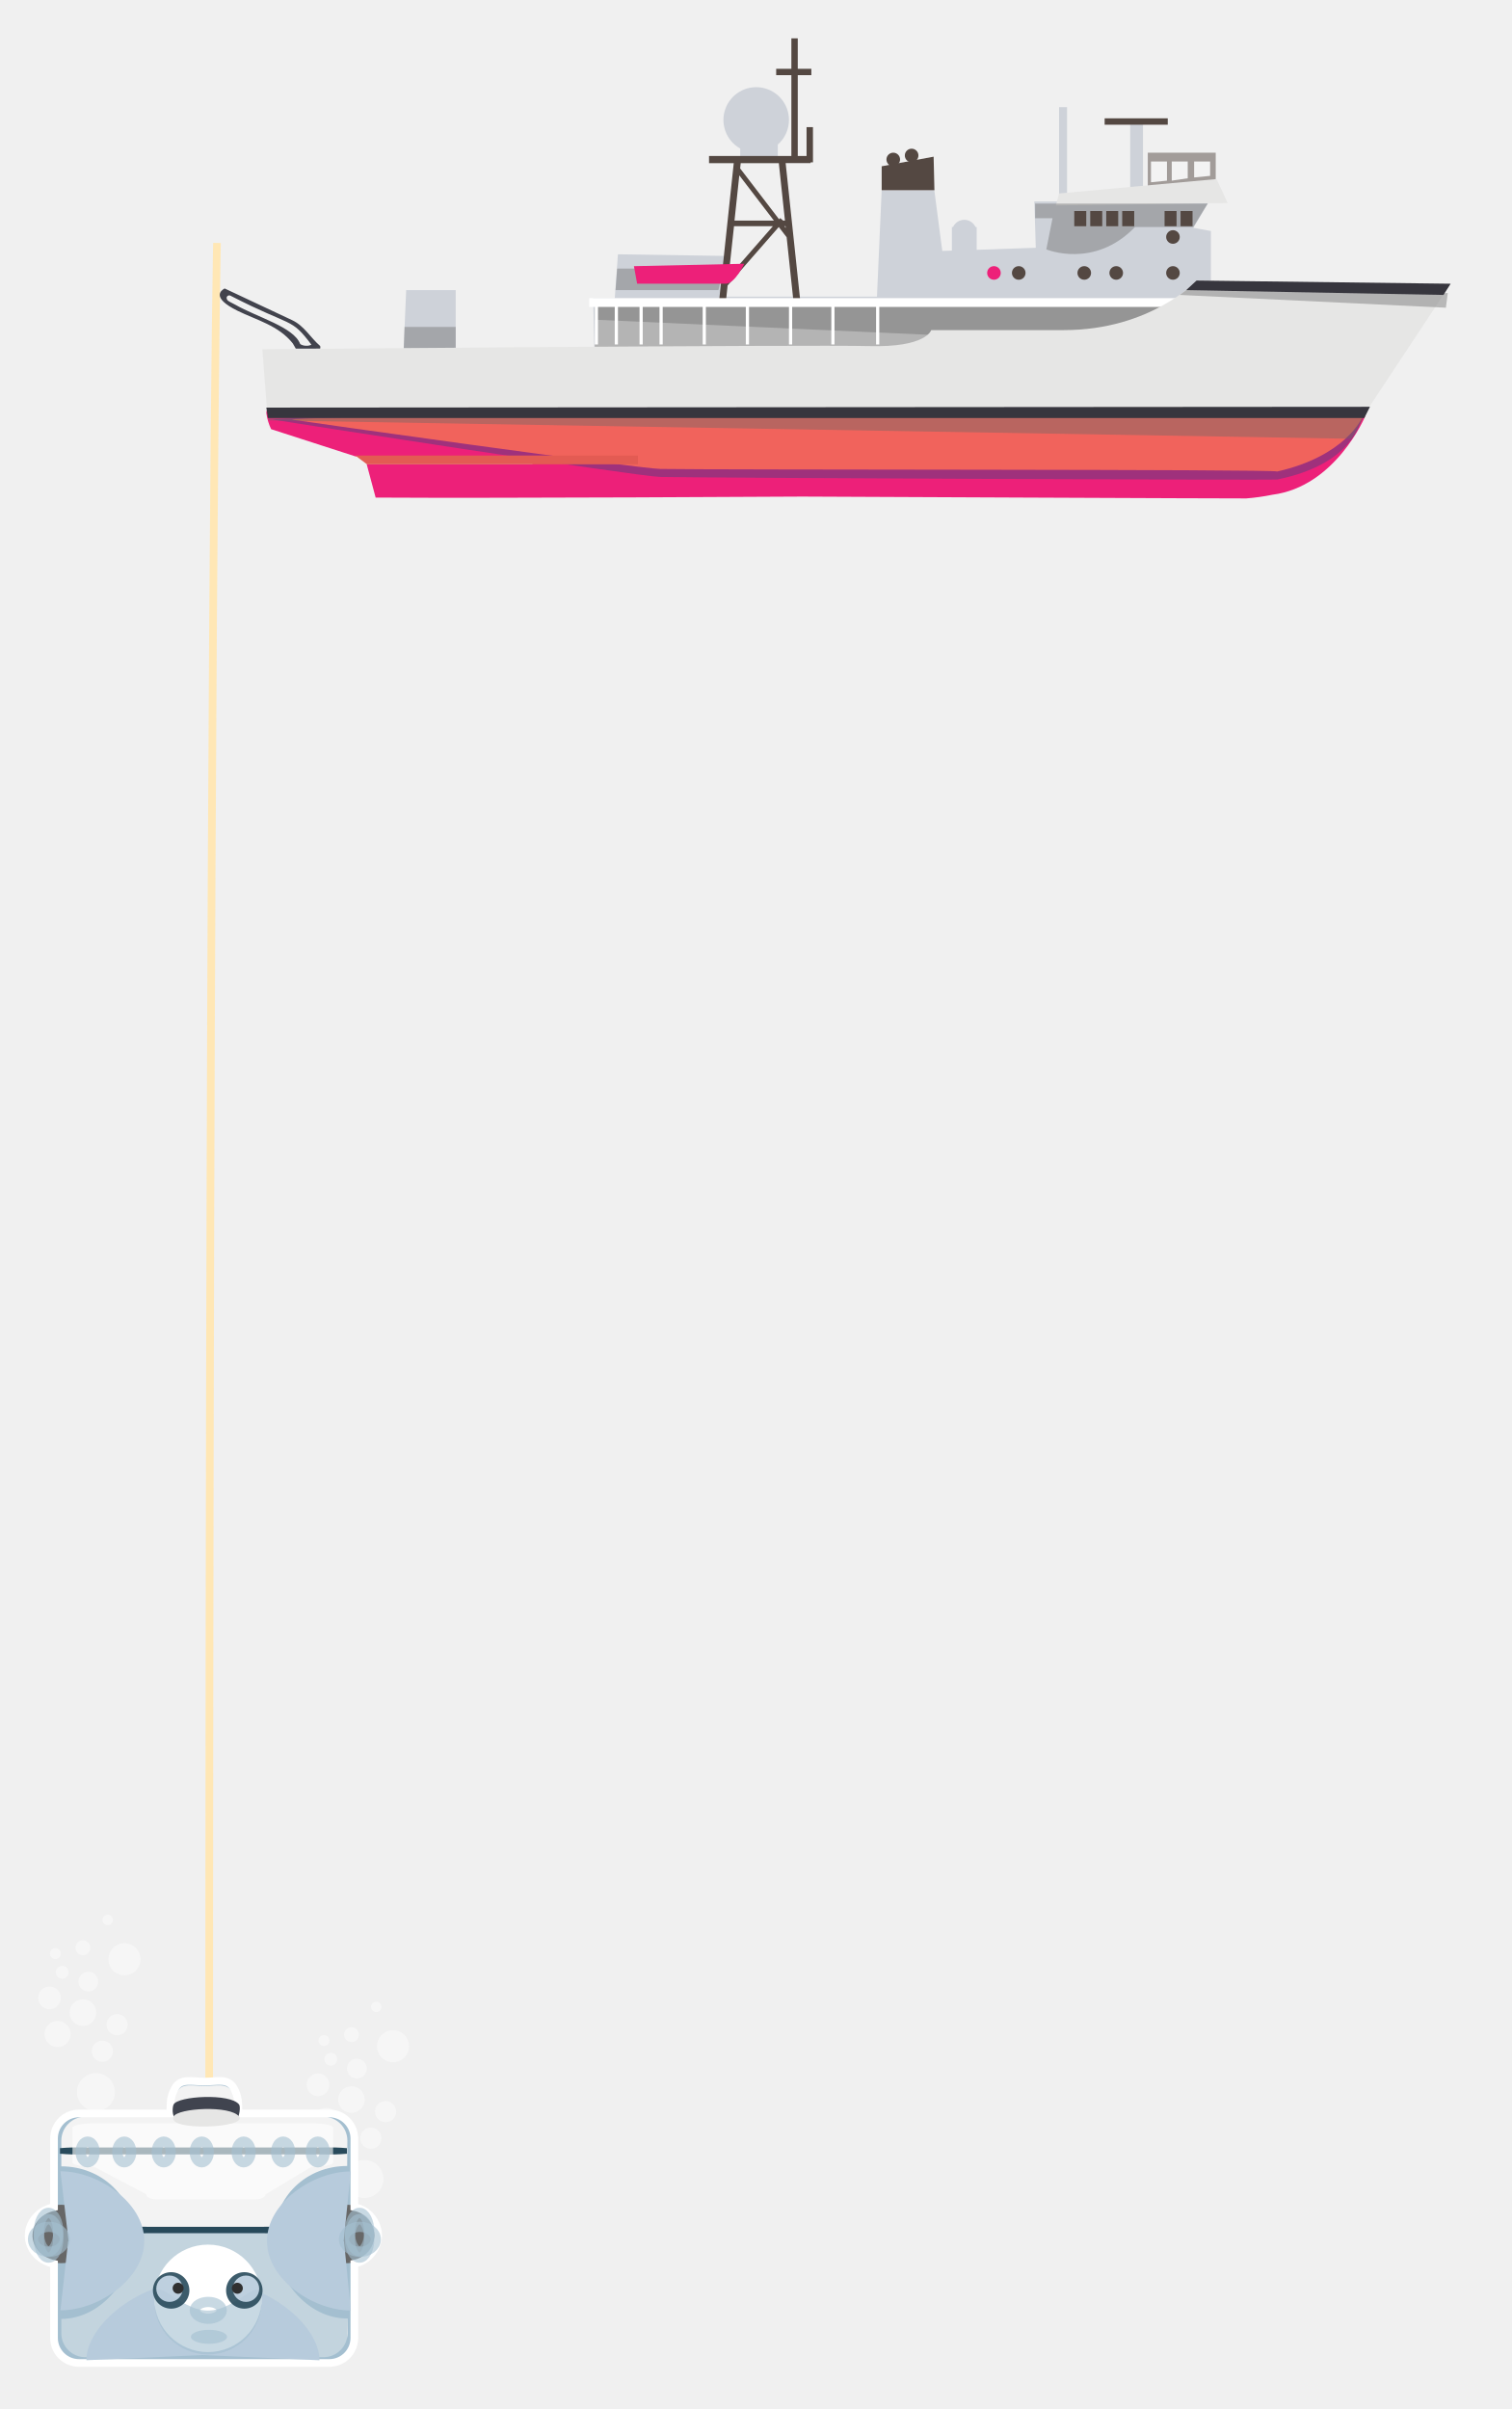
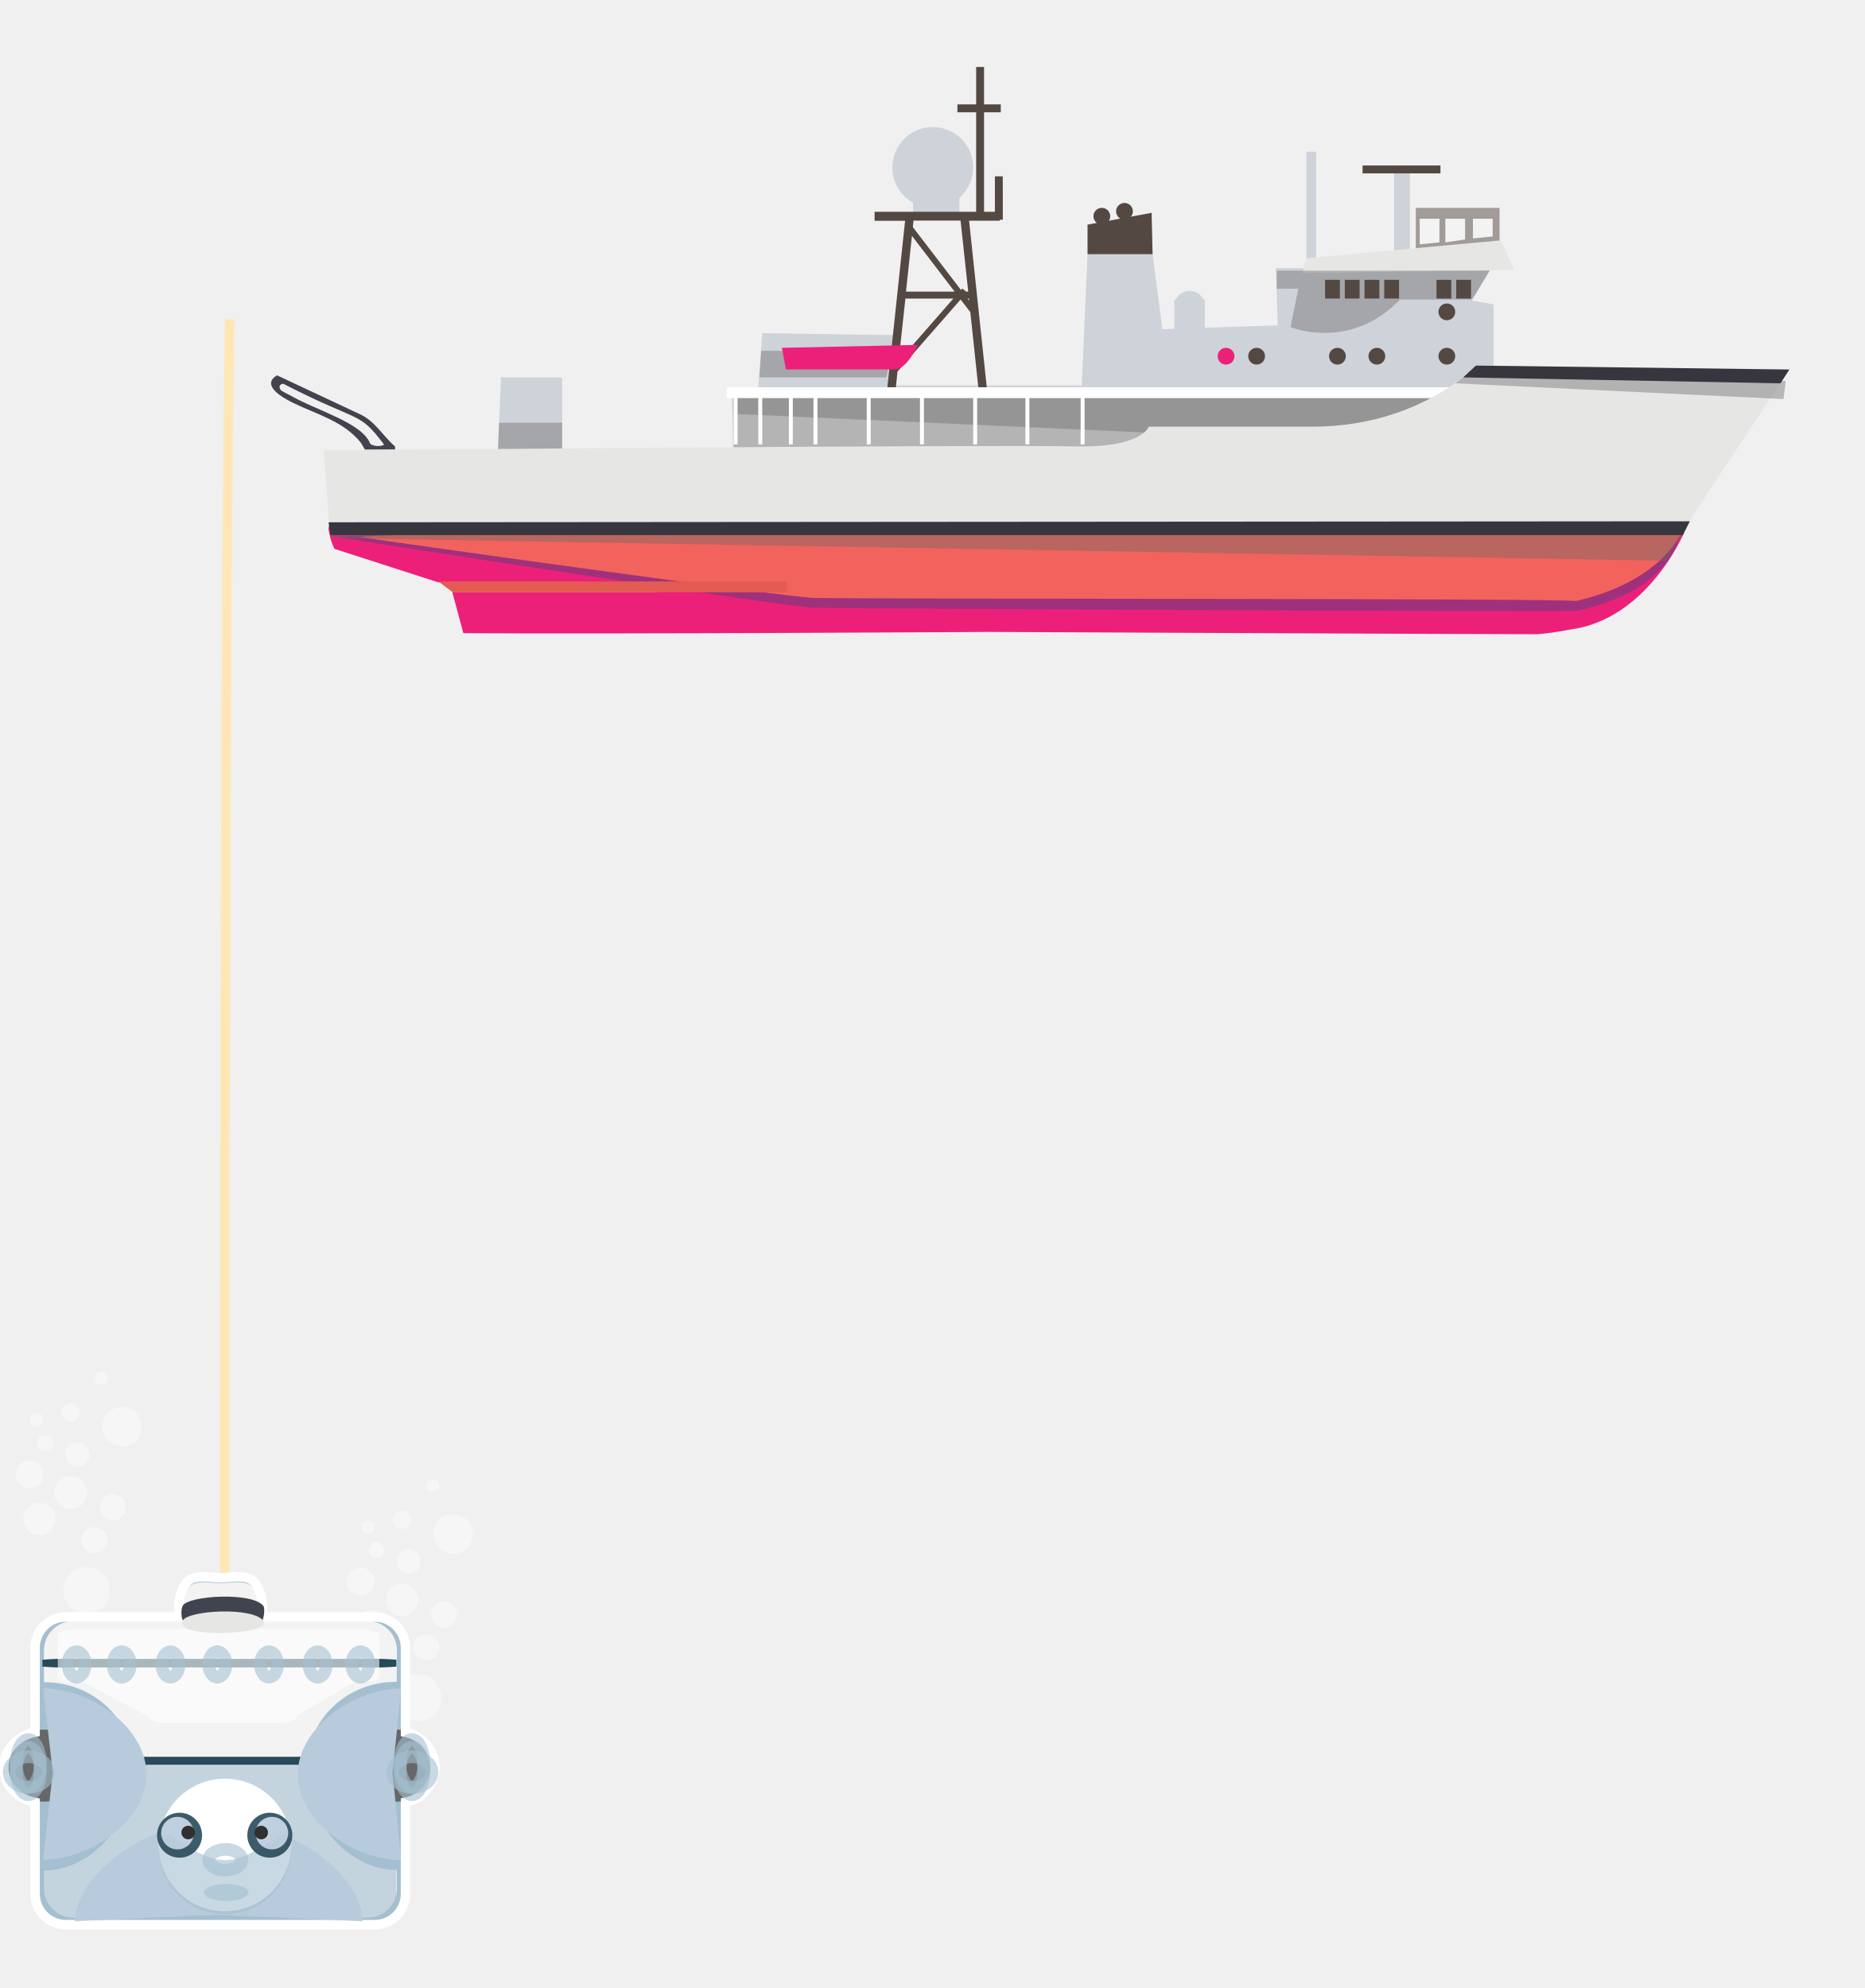
- <svg xmlns="http://www.w3.org/2000/svg" viewBox="0 0 591 942">
+ <svg xmlns="http://www.w3.org/2000/svg" viewBox="0 0 591 630.26">
  <defs>
    <style>.cls-1,.cls-22,.cls-23,.cls-28{fill:none;}.cls-1{stroke:#ffe7b5;}.cls-1,.cls-22,.cls-28{stroke-miterlimit:10;}.cls-1,.cls-22{stroke-width:3px;}.cls-15,.cls-2,.cls-20{fill:#fff;}.cls-2{opacity:0.43;}.cls-3{fill:#ced2d9;}.cls-11,.cls-4{fill:#544842;}.cls-4{opacity:0.5;}.cls-5{fill:#f3f3f3;}.cls-6{fill:#ed2079;}.cls-7{fill:#9f317c;}.cls-8{fill:#f1635c;}.cls-9{fill:#42434d;}.cls-10{fill:#e6e6e5;}.cls-12{fill:#e35b53;}.cls-13{fill:#b4b4b4;}.cls-14,.cls-21{fill:#676767;}.cls-14{opacity:0.41;}.cls-16{fill:#37363e;}.cls-17,.cls-18{fill:#a4bfd0;}.cls-18,.cls-20,.cls-28{opacity:0.6;}.cls-19{fill:#284a5b;}.cls-22{stroke:#fff;}.cls-24{fill:#b7cbdc;}.cls-25{fill:#40444f;}.cls-26{opacity:0.9;}.cls-27{fill:#1a1a1a;}.cls-28{stroke:#a4bfd0;stroke-width:4px;}</style>
  </defs>
  <g id="TEXY">
-     <path class="cls-1" d="M81.78,853c0-617.81,3.06-758,3.06-758" />
-     <circle class="cls-2" cx="37.51" cy="818.06" r="7.4" />
-     <circle class="cls-2" cx="45.78" cy="791.71" r="4.13" />
-     <circle class="cls-2" cx="42.13" cy="750.75" r="2.02" />
-     <circle class="cls-2" cx="40.01" cy="802.1" r="4.13" />
-     <circle class="cls-2" cx="32.42" cy="787" r="5.19" />
-     <circle class="cls-2" cx="22.51" cy="795.37" r="5.1" />
-     <circle class="cls-2" cx="48.67" cy="766.14" r="6.25" />
-     <circle class="cls-2" cx="34.53" cy="774.89" r="3.85" />
-     <circle class="cls-2" cx="24.34" cy="771.23" r="2.5" />
-     <circle class="cls-2" cx="32.42" cy="761.62" r="2.88" />
-     <circle class="cls-2" cx="21.65" cy="763.92" r="2.12" />
-     <circle class="cls-2" cx="19.34" cy="781.23" r="4.42" />
-     <circle class="cls-2" cx="142.51" cy="852.06" r="7.4" />
-     <circle class="cls-2" cx="150.78" cy="825.71" r="4.13" />
-     <circle class="cls-2" cx="147.13" cy="784.75" r="2.02" />
-     <circle class="cls-2" cx="145.01" cy="836.1" r="4.13" />
-     <circle class="cls-2" cx="137.42" cy="821" r="5.19" />
-     <circle class="cls-2" cx="127.51" cy="829.37" r="5.1" />
-     <circle class="cls-2" cx="153.67" cy="800.14" r="6.25" />
-     <circle class="cls-2" cx="139.53" cy="808.89" r="3.85" />
-     <circle class="cls-2" cx="129.34" cy="805.23" r="2.5" />
-     <circle class="cls-2" cx="137.42" cy="795.62" r="2.88" />
-     <circle class="cls-2" cx="126.65" cy="797.92" r="2.12" />
-     <circle class="cls-2" cx="124.34" cy="815.23" r="4.42" />
-     <path class="cls-3" d="M497.22,116H473.47V90.33l-6.87-1.25,6.87-11.56L416,78.77H404.42L405,96.89l-23.12.79V88.77h-.45a4.83,4.83,0,0,0-8.78,0h-.46V98l-3.75.13-3.12-23.75H344.74L342.9,116H282.56l.62-15.93-41.56-.63-1.25,17.19h-8.43l.62,27.18,265.29-1.25Z" />
-     <rect class="cls-3" x="441.91" y="46.59" width="5" height="29.68" />
-     <rect class="cls-3" x="414.1" y="41.9" width="3.12" height="34.37" />
-     <rect class="cls-4" x="448.79" y="59.71" width="26.56" height="14.06" />
-     <polygon class="cls-5" points="456.29 70.64 450.04 71.27 450.04 63.15 456.29 63.15 456.29 70.64" />
-     <polygon class="cls-5" points="464.41 69.71 458.16 70.64 458.16 63.15 464.41 63.15 464.41 69.71" />
-     <polygon class="cls-5" points="473.16 68.77 466.91 69.39 466.91 63.15 473.16 63.15 473.16 68.77" />
-     <path class="cls-3" d="M308.49,46.9a12.81,12.81,0,1,0-19.06,11.18v4.75h14.69v-6.3A12.75,12.75,0,0,0,308.49,46.9Z" />
-     <path class="cls-6" d="M533.78,162.82,304.07,165.3s-201-21.93-199.93-3.73a21.31,21.31,0,0,0,1.87,6.25l32.92,10.63h69.26v3.12h-64.8l3.49,13c48,.32,166.82-.39,166.82-.39s173.49.8,173.57.72a83.69,83.69,0,0,0,10.23-1.44C522.22,190.32,533.78,162.82,533.78,162.82Z" />
-     <path class="cls-7" d="M106.64,164.07c3.62.65,142.8,22.27,151.58,22.43,22,.4,239,1.32,241.19,1,29.37-5.94,32.79-22.45,33.12-24.38C530.76,160.36,109.7,162,106.64,164.07Z" />
-     <path class="cls-8" d="M114.14,164.07c3.62.65,135.3,19.15,144.08,19.3,22,.4,241.11.1,241.19,1,26.25-5.93,33.42-20.57,33.74-22.49C531.39,159.11,117.2,162,114.14,164.07Z" />
-     <polygon class="cls-3" points="158.82 113.45 178.19 113.45 178.19 142.51 157.57 142.51 158.82 113.45" />
-     <path class="cls-9" d="M125.2,136.31a2.07,2.07,0,0,0,0-1c-3.77-3.22-6.23-7.88-10.92-10.09Q101.1,119,87.84,112.8c-1.2.65-5.57,3.47,5,8.7,7.51,3.7,16.07,5.75,21.64,12.78.39.68.78,1.37,1.18,2.05ZM92,119.15c-.93-.53-1.93-.93-2.81-1.53a1.53,1.53,0,0,1-.58-1.28,1.07,1.07,0,0,1,1.67-.63c24.19,12.43,23.31,8.21,31.49,19.08-2,1-4.3,0-4.43-.35C114.76,127.83,100.53,124.06,92,119.15Z" />
-     <polygon class="cls-10" points="475.66 70.02 480.04 79.39 412.86 80.33 414.11 75.64 475.66 70.02" />
-     <path class="cls-11" d="M317.87,49.71h-2.5V61h-3.44V29.4h5.31V26.9h-5.31V15h-2.5V26.9h-5.94v2.5h5.94V61H277.24v2.81h9.66l-5.74,54,2.66.28.68-6.46,20-22.86,3.08,4,2.69,25.29,2.65-.28-5.73-54h9.75v-.31h.94Zm-28.8,18.86,13.54,17.7H287.19ZM287,88.46H302.2L284.85,108.3Zm19.71,0h.44l.07.66Zm.21-2.19h-.68l-1.18-1-.43.49-15.23-19.9.22-2.06h14.91Z" />
-     <polygon class="cls-11" points="344.74 74.39 365.36 74.39 365.05 61.27 344.74 65.02 344.74 74.39" />
-     <circle class="cls-11" cx="349.27" cy="62.36" r="2.66" />
-     <circle class="cls-11" cx="356.45" cy="60.8" r="2.66" />
-     <rect class="cls-11" x="431.92" y="46.27" width="24.68" height="2.5" />
-     <polygon class="cls-12" points="143.51 181.57 249.44 181.57 249.44 178.13 138.93 178.13 143.51 181.57" />
-     <rect class="cls-13" x="232.56" y="118.76" width="231.23" height="19.69" />
-     <polygon class="cls-14" points="280.92 113.45 240.69 113.45 241.31 105.02 282.87 105.02 280.92 113.45" />
-     <polygon class="cls-14" points="178.19 136.26 157.88 136.26 158.18 127.83 178.19 127.83 178.19 136.26" />
-     <polygon class="cls-14" points="460.66 135.33 232.56 125.01 232.56 119.29 459.41 119.29 460.66 135.33" />
-     <polygon class="cls-14" points="528.47 171.57 105.08 164.38 104.76 162.51 533.47 162.72 528.47 171.57" />
-     <polygon class="cls-15" points="493.78 116.58 230.38 116.58 230.38 120.02 232.56 120.02 232.56 134.7 233.81 134.7 233.81 120.02 240.37 120.02 240.37 134.7 241.62 134.7 241.62 120.02 250.06 120.02 250.06 134.7 251.31 134.7 251.31 120.02 257.87 120.02 257.87 134.7 259.12 134.7 259.12 120.02 274.75 120.02 274.75 134.7 276 134.7 276 120.02 291.62 120.02 291.62 134.7 292.87 134.7 292.87 120.02 308.49 120.02 308.49 134.7 309.74 134.7 309.74 120.02 325.05 120.02 325.05 134.7 326.3 134.7 326.3 120.02 342.55 120.02 342.55 134.7 343.8 134.7 343.8 120.02 493.78 120.02 493.78 116.58" />
-     <path class="cls-10" d="M567.21,111l-99.36-1.25S450,129.08,416,129.08H364.11s-1.87,6.87-24.37,6.25-237.16,1.25-237.16,1.25L104.45,161,535,159.7Z" />
-     <polygon class="cls-16" points="533.46 163.45 104.76 163.45 104.14 159.38 535.65 159.07 533.46 163.45" />
-     <polygon class="cls-14" points="565.35 120.33 461.29 115.33 463.79 113.45 566.08 114.6 565.35 120.33" />
-     <polygon class="cls-16" points="564.4 115.33 463.79 113.45 467.85 109.7 567.21 110.95 564.4 115.33" />
-     <path class="cls-6" d="M247.87,104.08l43.12-.94s-3.55,7.79-7.24,7.8H249.12Z" />
-     <path class="cls-14" d="M472.22,79.61H404.73v5.72h6.81l-2.43,12.19s18.74,7.81,34.68-8.75H466.6Z" />
-     <rect class="cls-11" x="420.04" y="82.52" width="4.69" height="5.94" />
-     <rect class="cls-11" x="426.29" y="82.52" width="4.69" height="5.94" />
-     <rect class="cls-11" x="432.54" y="82.52" width="4.69" height="5.94" />
-     <rect class="cls-11" x="438.79" y="82.52" width="4.69" height="5.94" />
-     <rect class="cls-11" x="455.35" y="82.52" width="4.69" height="5.94" />
-     <rect class="cls-11" x="461.6" y="82.52" width="4.69" height="5.94" />
-     <circle class="cls-11" cx="398.33" cy="106.73" r="2.66" />
-     <circle class="cls-11" cx="423.95" cy="106.73" r="2.66" />
-     <circle class="cls-11" cx="436.45" cy="106.73" r="2.66" />
-     <circle class="cls-6" cx="388.64" cy="106.73" r="2.66" />
-     <circle class="cls-11" cx="458.63" cy="106.73" r="2.66" />
-     <circle class="cls-11" cx="458.63" cy="92.67" r="2.66" />
-     <path class="cls-17" d="M138.55,835.65a9.78,9.78,0,0,0-9.76-9.75H93.24c0-2.5-.08-4-.08-3.31A13.2,13.2,0,0,0,91.39,816c-2.29-4-6.57-2.52-11.47-2.52S70.74,812,68.45,816a13.2,13.2,0,0,0-1.77,6.62c0-.72,0,.81-.08,3.31H30.87a9.78,9.78,0,0,0-9.75,9.75v78.06a9.78,9.78,0,0,0,9.75,9.76h97.92a9.79,9.79,0,0,0,9.76-9.76Z" />
-     <path class="cls-5" d="M107.2,874.91v-.17c0-16,12.78-27.77,28.55-27.77,0,0,.08-9.86.08-9.86a9.37,9.37,0,0,0-9.29-9.41H92.66c0-2.41-.07-3.88-.07-3.19a12.72,12.72,0,0,0-1.7-6.38c-2.18-3.82-6.25-2.43-10.92-2.43s-8.74-1.39-10.93,2.43a12.81,12.81,0,0,0-1.69,6.38c0-.69,0,.78-.07,3.19h-34a9.38,9.38,0,0,0-9.3,9.41v10c15.73.05,28.47,11.84,28.47,27.77s-12.74,31.85-28.47,31.9v5.56a9.37,9.37,0,0,0,9.3,9.4h5.48c3.11-13.58,20.23-28.32,40.92-28.4h.25c20.8,0,38,14.77,41.16,28.4h5.49a9.37,9.37,0,0,0,9.29-9.4s-.05-5.73-.08-5.73C120,906.64,107.29,890.79,107.2,874.91Z" />
-     <path class="cls-18" d="M135.65,876.07c0-2.82-4.2-5.12-9.33-5.12H32.77c-5.13,0-9.32,2.3-9.32,5.12v41c0,2.82,4.19,5.12,9.32,5.12h93.55c5.13,0,9.33-2.3,9.33-5.12Z" />
-     <path class="cls-19" d="M135.65,840a83.72,83.72,0,0,0-9.33-.27H32.77a83.46,83.46,0,0,0-9.32.27v2.18a80.67,80.67,0,0,0,9.32.27h93.55a80.92,80.92,0,0,0,9.33-.27Z" />
-     <path class="cls-19" d="M107.78,871a21.71,21.71,0,0,0-4.56-.25H57.38a21.71,21.71,0,0,0-4.56.25v2a20.93,20.93,0,0,0,4.56.25h45.84a20.93,20.93,0,0,0,4.56-.25Z" />
-     <path class="cls-20" d="M121.72,830.29H36.81c-4.66,0-8.47.76-8.47,1.7v13.59c0,.94,3.81,1.7,8.47,1.7L57.15,858c0,1.13,1.74,2,3.87,2H100c2.14,0,3.88-.92,3.88-2l17.89-10.7c4.66,0,8.47-.76,8.47-1.7V832C130.19,831.05,126.38,830.29,121.72,830.29Z" />
-     <ellipse class="cls-21" cx="135.59" cy="873.56" rx="12.29" ry="11.42" />
-     <ellipse class="cls-21" cx="23.92" cy="873.56" rx="12.71" ry="11.42" />
-     <path class="cls-22" d="M147.88,874.09A11.61,11.61,0,0,0,138.55,863V836.19a9.79,9.79,0,0,0-9.76-9.76H93.24c0-2.5-.08-4-.08-3.31a13.26,13.26,0,0,0-1.77-6.62c-2.29-4-6.57-2.52-11.47-2.52s-9.18-1.44-11.47,2.52a13.26,13.26,0,0,0-1.77,6.62c0-.72,0,.81-.08,3.31H30.87a9.78,9.78,0,0,0-9.75,9.76V863c-5.67,1.15-9.91,5.7-9.91,11.14s4.24,10,9.91,11.14v29A9.78,9.78,0,0,0,30.87,924h97.92a9.79,9.79,0,0,0,9.76-9.76V885.18A11.62,11.62,0,0,0,147.88,874.09Z" />
-     <path class="cls-23" d="M83.66,870.54a21.41,21.41,0,0,0-13,4.37h26A21.41,21.41,0,0,0,83.66,870.54Z" />
-     <path class="cls-24" d="M134.37,876.47l2.79-27.36h-.07c-14.62,0-32.69,12.18-32.69,27.2v.16c.08,14.95,18.12,27,32.69,27h.07l-2.64-27Z" />
-     <path class="cls-24" d="M79.09,920.89l45.82,2.05s0-.05,0-.07c0-13.41-20.4-31.4-45.56-31.4l-.27,0c-25,.07-45.29,18-45.29,31.38,0,0,0,0,0,.07l45.28-2Z" />
-     <path class="cls-24" d="M26.81,876.41l-3.17-27.36h.07c14.62,0,32.7,12.18,32.7,27.2v.16c-.09,15-18.13,27-32.7,27h-.07l3-27Z" />
-     <path class="cls-25" d="M67.88,822.94c1.61-3.34,22.21-4.51,25.6,0,.69.92,0,4.71-.57,5.09-4.38,2.92-19.64,2.22-24.28.19C67.23,827.6,67.35,824,67.88,822.94Z" />
-     <path class="cls-10" d="M67.88,827.65c1.61-3.34,22.21-4.52,25.6,0S65.05,833.49,67.88,827.65Z" />
-     <circle class="cls-15" cx="81.32" cy="898.73" r="21.01" />
-     <path class="cls-18" d="M81.32,903.51c-11.6,0-21-15.44-21-3.84a21,21,0,0,0,42,0C102.33,888.07,92.92,903.51,81.32,903.51Z" />
+     <path class="cls-1" d="M71.19,501.19c0-326,1.62-400,1.62-400" />
+     <circle class="cls-2" cx="27.51" cy="504.25" r="7.4" />
+     <circle class="cls-2" cx="35.78" cy="477.91" r="4.13" />
+     <circle class="cls-2" cx="32.13" cy="436.95" r="2.02" />
+     <circle class="cls-2" cx="30.01" cy="488.29" r="4.13" />
+     <circle class="cls-2" cx="22.42" cy="473.2" r="5.19" />
+     <circle class="cls-2" cx="12.51" cy="481.56" r="5.1" />
+     <circle class="cls-2" cx="38.67" cy="452.33" r="6.25" />
+     <circle class="cls-2" cx="24.53" cy="461.08" r="3.85" />
+     <circle class="cls-2" cx="14.34" cy="457.43" r="2.5" />
+     <circle class="cls-2" cx="22.42" cy="447.81" r="2.88" />
+     <circle class="cls-2" cx="11.65" cy="450.12" r="2.12" />
+     <circle class="cls-2" cx="9.34" cy="467.43" r="4.42" />
+     <circle class="cls-2" cx="132.51" cy="538.25" r="7.4" />
+     <circle class="cls-2" cx="140.78" cy="511.91" r="4.13" />
+     <circle class="cls-2" cx="137.13" cy="470.95" r="2.02" />
+     <circle class="cls-2" cx="135.01" cy="522.29" r="4.13" />
+     <circle class="cls-2" cx="127.42" cy="507.2" r="5.19" />
+     <circle class="cls-2" cx="117.51" cy="515.56" r="5.1" />
+     <circle class="cls-2" cx="143.67" cy="486.33" r="6.25" />
+     <circle class="cls-2" cx="129.53" cy="495.08" r="3.85" />
+     <circle class="cls-2" cx="119.34" cy="491.43" r="2.5" />
+     <circle class="cls-2" cx="127.42" cy="481.81" r="2.88" />
+     <circle class="cls-2" cx="116.65" cy="484.12" r="2.12" />
+     <circle class="cls-2" cx="114.34" cy="501.43" r="4.42" />
+     <path class="cls-3" d="M497.22,122.15H473.47V96.52l-6.87-1.25,6.87-11.56L416,85H404.42l.62,18.13-23.12.79V95h-.45a4.83,4.83,0,0,0-8.78,0h-.46v9.25l-3.75.13-3.12-23.75H344.74l-1.84,41.56H282.56l.62-15.94-41.56-.62-1.25,17.18h-8.43l.62,27.19,265.29-1.25Z" />
+     <rect class="cls-3" x="441.91" y="52.78" width="5" height="29.68" />
+     <rect class="cls-3" x="414.1" y="48.09" width="3.12" height="34.37" />
+     <rect class="cls-4" x="448.79" y="65.9" width="26.56" height="14.06" />
+     <polygon class="cls-5" points="456.29 76.84 450.04 77.46 450.04 69.34 456.29 69.34 456.29 76.84" />
+     <polygon class="cls-5" points="464.41 75.9 458.16 76.84 458.16 69.34 464.41 69.34 464.41 75.9" />
+     <polygon class="cls-5" points="473.16 74.96 466.91 75.59 466.91 69.34 473.16 69.34 473.16 74.96" />
+     <path class="cls-3" d="M308.49,53.09a12.81,12.81,0,1,0-19.06,11.18V69h14.69v-6.3A12.79,12.79,0,0,0,308.49,53.09Z" />
+     <path class="cls-6" d="M533.78,169,304.07,171.5s-201-21.93-199.93-3.73A21.31,21.31,0,0,0,106,174l32.92,10.62h69.26v3.12h-64.8l3.49,13c48,.32,166.82-.4,166.82-.4s173.49.81,173.57.72a83.69,83.69,0,0,0,10.23-1.44C522.22,196.51,533.78,169,533.78,169Z" />
+     <path class="cls-7" d="M106.64,170.27c3.62.65,142.8,22.26,151.58,22.42,22,.4,239,1.32,241.19,1,29.37-5.94,32.79-22.44,33.12-24.37C530.76,166.55,109.7,168.21,106.64,170.27Z" />
+     <path class="cls-8" d="M114.14,170.27c3.62.65,135.3,19.14,144.08,19.3,22,.39,241.11.1,241.19,1,26.25-5.94,33.42-20.57,33.74-22.5C531.39,165.3,117.2,168.21,114.14,170.27Z" />
+     <polygon class="cls-3" points="158.82 119.65 178.19 119.65 178.19 148.71 157.57 148.71 158.82 119.65" />
+     <path class="cls-9" d="M125.2,142.51a2.08,2.08,0,0,0,0-1c-3.77-3.23-6.23-7.88-10.92-10.1Q101.1,125.2,87.84,119c-1.2.65-5.57,3.46,5,8.69,7.51,3.7,16.07,5.75,21.64,12.78l1.18,2.06ZM92,125.35c-.93-.53-1.93-.93-2.81-1.53a1.56,1.56,0,0,1-.58-1.28,1.06,1.06,0,0,1,1.67-.63c24.19,12.42,23.31,8.2,31.49,19.07-2,1-4.3,0-4.43-.34C114.76,134,100.53,130.26,92,125.35Z" />
+     <polygon class="cls-10" points="475.66 76.21 480.04 85.59 412.86 86.53 414.11 81.84 475.66 76.21" />
+     <path class="cls-11" d="M317.87,55.9h-2.5V67.15h-3.44V35.59h5.31v-2.5h-5.31V21.22h-2.5V33.09h-5.94v2.5h5.94V67.15H277.24V70h9.66l-5.74,54,2.66.28.68-6.47,20-22.86,3.08,4,2.69,25.3,2.65-.28-5.73-54h9.75v-.31h.94Zm-28.8,18.87,13.54,17.69H287.19ZM287,94.65H302.2l-17.35,19.84Zm19.71,0h.44l.07.67Zm.21-2.19h-.68l-1.18-1-.43.49L289.36,72l.22-2.06h14.91Z" />
+     <polygon class="cls-11" points="344.74 80.59 365.36 80.59 365.05 67.47 344.74 71.21 344.74 80.59" />
+     <circle class="cls-11" cx="349.27" cy="68.56" r="2.66" />
+     <circle class="cls-11" cx="356.45" cy="67" r="2.66" />
+     <rect class="cls-11" x="431.92" y="52.47" width="24.68" height="2.5" />
+     <polygon class="cls-12" points="143.51 187.76 249.44 187.76 249.44 184.33 138.93 184.33 143.51 187.76" />
+     <rect class="cls-13" x="232.56" y="124.96" width="231.23" height="19.69" />
+     <polygon class="cls-14" points="280.92 119.65 240.69 119.65 241.31 111.21 282.87 111.21 280.92 119.65" />
+     <polygon class="cls-14" points="178.19 142.46 157.88 142.46 158.18 134.02 178.19 134.02 178.19 142.46" />
+     <polygon class="cls-14" points="460.66 141.52 232.56 131.21 232.56 125.48 459.41 125.48 460.66 141.52" />
+     <polygon class="cls-14" points="528.47 177.76 105.08 170.58 104.76 168.7 533.47 168.91 528.47 177.76" />
+     <polygon class="cls-15" points="493.78 122.77 230.38 122.77 230.38 126.21 232.56 126.21 232.56 140.89 233.81 140.89 233.81 126.21 240.37 126.21 240.37 140.89 241.62 140.89 241.62 126.21 250.06 126.21 250.06 140.89 251.31 140.89 251.31 126.21 257.87 126.21 257.87 140.89 259.12 140.89 259.12 126.21 274.75 126.21 274.75 140.89 276 140.89 276 126.21 291.62 126.21 291.62 140.89 292.87 140.89 292.87 126.21 308.49 126.21 308.49 140.89 309.74 140.89 309.74 126.21 325.05 126.21 325.05 140.89 326.3 140.89 326.3 126.21 342.55 126.21 342.55 140.89 343.8 140.89 343.8 126.21 493.78 126.21 493.78 122.77" />
+     <path class="cls-10" d="M567.21,117.15l-99.36-1.25S450,135.27,416,135.27H364.11s-1.87,6.87-24.37,6.25-237.16,1.25-237.16,1.25l1.87,24.37L535,165.89Z" />
+     <polygon class="cls-16" points="533.46 169.64 104.76 169.64 104.14 165.58 535.65 165.27 533.46 169.64" />
+     <polygon class="cls-14" points="565.35 126.52 461.29 121.52 463.79 119.65 566.08 120.8 565.35 126.52" />
+     <polygon class="cls-16" points="564.4 121.52 463.79 119.65 467.85 115.9 567.21 117.15 564.4 121.52" />
+     <path class="cls-6" d="M247.87,110.27l43.12-.93s-3.55,7.78-7.24,7.79-34.63,0-34.63,0Z" />
+     <path class="cls-14" d="M472.22,85.8H404.73v5.72h6.81l-2.43,12.19s18.74,7.81,34.68-8.75H466.6Z" />
+     <rect class="cls-11" x="420.04" y="88.71" width="4.69" height="5.94" />
+     <rect class="cls-11" x="426.29" y="88.71" width="4.69" height="5.94" />
+     <rect class="cls-11" x="432.54" y="88.71" width="4.69" height="5.94" />
+     <rect class="cls-11" x="438.79" y="88.71" width="4.69" height="5.94" />
+     <rect class="cls-11" x="455.35" y="88.71" width="4.69" height="5.94" />
+     <rect class="cls-11" x="461.6" y="88.71" width="4.69" height="5.94" />
+     <circle class="cls-11" cx="398.33" cy="112.93" r="2.66" />
+     <circle class="cls-11" cx="423.95" cy="112.93" r="2.66" />
+     <circle class="cls-11" cx="436.45" cy="112.93" r="2.66" />
+     <circle class="cls-6" cx="388.64" cy="112.93" r="2.66" />
+     <circle class="cls-11" cx="458.63" cy="112.93" r="2.66" />
+     <circle class="cls-11" cx="458.63" cy="98.87" r="2.66" />
+     <path class="cls-17" d="M128.55,521.85a9.79,9.79,0,0,0-9.76-9.76H83.24c0-2.5-.08-4-.08-3.31a13.26,13.26,0,0,0-1.77-6.62c-2.29-4-6.57-2.52-11.47-2.52s-9.18-1.44-11.47,2.52a13.26,13.26,0,0,0-1.77,6.62c0-.72,0,.81-.08,3.31H20.87a9.78,9.78,0,0,0-9.75,9.76v78a9.78,9.78,0,0,0,9.75,9.76h97.92a9.79,9.79,0,0,0,9.76-9.76Z" />
+     <path class="cls-5" d="M97.2,561.1v-.17c0-16,12.78-27.76,28.55-27.76,0,0,.08-9.87.08-9.87a9.38,9.38,0,0,0-9.29-9.41H82.66c0-2.41-.07-3.88-.07-3.19a12.77,12.77,0,0,0-1.7-6.38c-2.18-3.82-6.25-2.43-10.92-2.43S61.23,500.5,59,504.32a12.87,12.87,0,0,0-1.69,6.38c0-.69,0,.78-.07,3.19h-34a9.38,9.38,0,0,0-9.3,9.41v10c15.73,0,28.47,11.83,28.47,27.76S29.67,593,13.94,593v5.56a9.38,9.38,0,0,0,9.3,9.41h5.48c3.11-13.59,20.23-28.33,40.92-28.4h.25c20.8,0,38,14.77,41.16,28.4h5.49a9.38,9.38,0,0,0,9.29-9.41s0-5.72-.08-5.72C110,592.84,97.29,577,97.2,561.1Z" />
+     <path class="cls-18" d="M125.65,562.26c0-2.81-4.2-5.12-9.33-5.12H22.77c-5.13,0-9.32,2.31-9.32,5.12v41c0,2.82,4.19,5.12,9.32,5.12h93.55c5.13,0,9.33-2.3,9.33-5.12Z" />
+     <path class="cls-19" d="M125.65,526.19a80.92,80.92,0,0,0-9.33-.27H22.77a80.67,80.67,0,0,0-9.32.27v2.17a80.67,80.67,0,0,0,9.32.27h93.55a80.92,80.92,0,0,0,9.33-.27Z" />
+     <path class="cls-19" d="M97.78,557.22a20.93,20.93,0,0,0-4.56-.25H47.38a20.93,20.93,0,0,0-4.56.25v2a20.93,20.93,0,0,0,4.56.25H93.22a20.93,20.93,0,0,0,4.56-.25Z" />
+     <path class="cls-20" d="M111.72,516.48H26.81c-4.66,0-8.47.76-8.47,1.7v13.6c0,.93,3.81,1.7,8.47,1.7l20.34,10.7c0,1.12,1.74,2,3.87,2H90c2.14,0,3.88-.92,3.88-2l17.89-10.7c4.66,0,8.47-.77,8.47-1.7v-13.6C120.19,517.24,116.38,516.48,111.72,516.48Z" />
+     <ellipse class="cls-21" cx="125.59" cy="559.76" rx="12.29" ry="11.42" />
+     <ellipse class="cls-21" cx="13.92" cy="559.76" rx="12.71" ry="11.42" />
+     <path class="cls-22" d="M137.88,560.29a11.62,11.62,0,0,0-9.33-11.09V522.38a9.79,9.79,0,0,0-9.76-9.76H83.24c0-2.5-.08-4-.08-3.31a13.26,13.26,0,0,0-1.77-6.62c-2.29-4-6.57-2.52-11.47-2.52s-9.18-1.44-11.47,2.52a13.26,13.26,0,0,0-1.77,6.62c0-.72,0,.81-.08,3.31H20.87a9.78,9.78,0,0,0-9.75,9.76v26.77c-5.67,1.14-9.91,5.69-9.91,11.14s4.24,10,9.91,11.14v29a9.78,9.78,0,0,0,9.75,9.75h97.92a9.78,9.78,0,0,0,9.76-9.75V571.37A11.61,11.61,0,0,0,137.88,560.29Z" />
+     <path class="cls-23" d="M73.66,556.73a21.41,21.41,0,0,0-13,4.37h26A21.41,21.41,0,0,0,73.66,556.73Z" />
+     <path class="cls-24" d="M124.37,562.66l2.79-27.35h-.07c-14.62,0-32.69,12.18-32.69,27.21v.15c.08,15,18.12,27.05,32.69,27.05h.07l-2.64-27.05Z" />
+     <path class="cls-24" d="M69.09,607.09l45.82,2s0,0,0-.07c0-13.41-20.4-31.4-45.56-31.4l-.27,0c-25,.08-45.29,18-45.29,31.38,0,0,0,.05,0,.07l45.28-2Z" />
+     <path class="cls-24" d="M16.81,562.6l-3.17-27.36h.07c14.62,0,32.7,12.18,32.7,27.2v.16c-.09,14.95-18.13,27-32.7,27h-.07l3-27Z" />
+     <path class="cls-25" d="M57.88,509.14c1.61-3.34,22.21-4.52,25.6,0,.69.92,0,4.7-.57,5.08-4.38,2.92-19.64,2.22-24.28.19C57.23,513.79,57.35,510.22,57.88,509.14Z" />
+     <path class="cls-10" d="M57.88,513.84c1.61-3.34,22.21-4.51,25.6,0S55.05,519.68,57.88,513.84Z" />
+     <circle class="cls-15" cx="71.32" cy="584.92" r="21.01" />
+     <path class="cls-18" d="M71.32,589.71c-11.6,0-21-15.45-21-3.84a21,21,0,0,0,42,0C92.33,574.26,82.92,589.71,71.32,589.71Z" />
    <g class="cls-26">
-       <circle class="cls-19" cx="95.53" cy="895.63" r="7.13" />
-       <circle class="cls-24" cx="96.19" cy="894.97" r="5.16" />
-       <circle class="cls-27" cx="92.8" cy="894.78" r="2.15" />
+       <circle class="cls-19" cx="85.53" cy="581.82" r="7.13" />
+       <circle class="cls-24" cx="86.19" cy="581.16" r="5.16" />
+       <circle class="cls-27" cx="82.8" cy="580.97" r="2.15" />
    </g>
    <g class="cls-26">
-       <circle class="cls-19" cx="66.92" cy="895.63" r="7.13" />
-       <circle class="cls-24" cx="66.26" cy="894.97" r="5.16" />
-       <circle class="cls-27" cx="69.65" cy="894.78" r="2.15" />
+       <circle class="cls-19" cx="56.92" cy="581.82" r="7.13" />
+       <circle class="cls-24" cx="56.26" cy="581.16" r="5.16" />
+       <circle class="cls-27" cx="59.65" cy="580.97" r="2.15" />
    </g>
-     <ellipse class="cls-28" cx="81.43" cy="903.42" rx="5.27" ry="3.29" />
-     <ellipse class="cls-28" cx="78.89" cy="841.49" rx="2.73" ry="4.05" />
-     <ellipse class="cls-18" cx="81.71" cy="913.77" rx="7.06" ry="2.73" />
-     <ellipse class="cls-28" cx="124.26" cy="841.49" rx="2.73" ry="4.05" />
-     <ellipse class="cls-28" cx="110.7" cy="841.49" rx="2.73" ry="4.05" />
-     <ellipse class="cls-28" cx="95.27" cy="841.49" rx="2.73" ry="4.05" />
-     <ellipse class="cls-28" cx="64.02" cy="841.49" rx="2.73" ry="4.05" />
-     <ellipse class="cls-28" cx="48.58" cy="841.49" rx="2.73" ry="4.05" />
-     <ellipse class="cls-28" cx="34.27" cy="841.49" rx="2.73" ry="4.05" />
-     <ellipse class="cls-28" cx="18.98" cy="875.28" rx="3.81" ry="7.53" />
-     <ellipse class="cls-28" cx="18.98" cy="872.83" rx="3.81" ry="7.53" />
-     <ellipse class="cls-28" cx="19.12" cy="875.65" rx="6.21" ry="4.89" />
-     <ellipse class="cls-28" cx="140.58" cy="875.28" rx="3.81" ry="7.53" />
-     <ellipse class="cls-28" cx="140.58" cy="872.83" rx="3.81" ry="7.53" />
-     <ellipse class="cls-28" cx="140.73" cy="875.65" rx="6.21" ry="4.89" />
+     <ellipse class="cls-28" cx="71.43" cy="589.61" rx="5.27" ry="3.29" />
+     <ellipse class="cls-28" cx="68.89" cy="527.68" rx="2.73" ry="4.05" />
+     <ellipse class="cls-18" cx="71.71" cy="599.97" rx="7.06" ry="2.73" />
+     <ellipse class="cls-28" cx="114.26" cy="527.68" rx="2.73" ry="4.05" />
+     <ellipse class="cls-28" cx="100.7" cy="527.68" rx="2.73" ry="4.05" />
+     <ellipse class="cls-28" cx="85.27" cy="527.68" rx="2.73" ry="4.05" />
+     <ellipse class="cls-28" cx="54.02" cy="527.68" rx="2.73" ry="4.05" />
+     <ellipse class="cls-28" cx="38.58" cy="527.68" rx="2.73" ry="4.05" />
+     <ellipse class="cls-28" cx="24.27" cy="527.68" rx="2.73" ry="4.05" />
+     <ellipse class="cls-28" cx="8.98" cy="561.47" rx="3.81" ry="7.53" />
+     <ellipse class="cls-28" cx="8.98" cy="559.02" rx="3.81" ry="7.53" />
+     <ellipse class="cls-28" cx="9.12" cy="561.85" rx="6.21" ry="4.89" />
+     <ellipse class="cls-28" cx="130.58" cy="561.47" rx="3.81" ry="7.53" />
+     <ellipse class="cls-28" cx="130.58" cy="559.02" rx="3.81" ry="7.53" />
+     <ellipse class="cls-28" cx="130.73" cy="561.85" rx="6.21" ry="4.89" />
  </g>
</svg>
